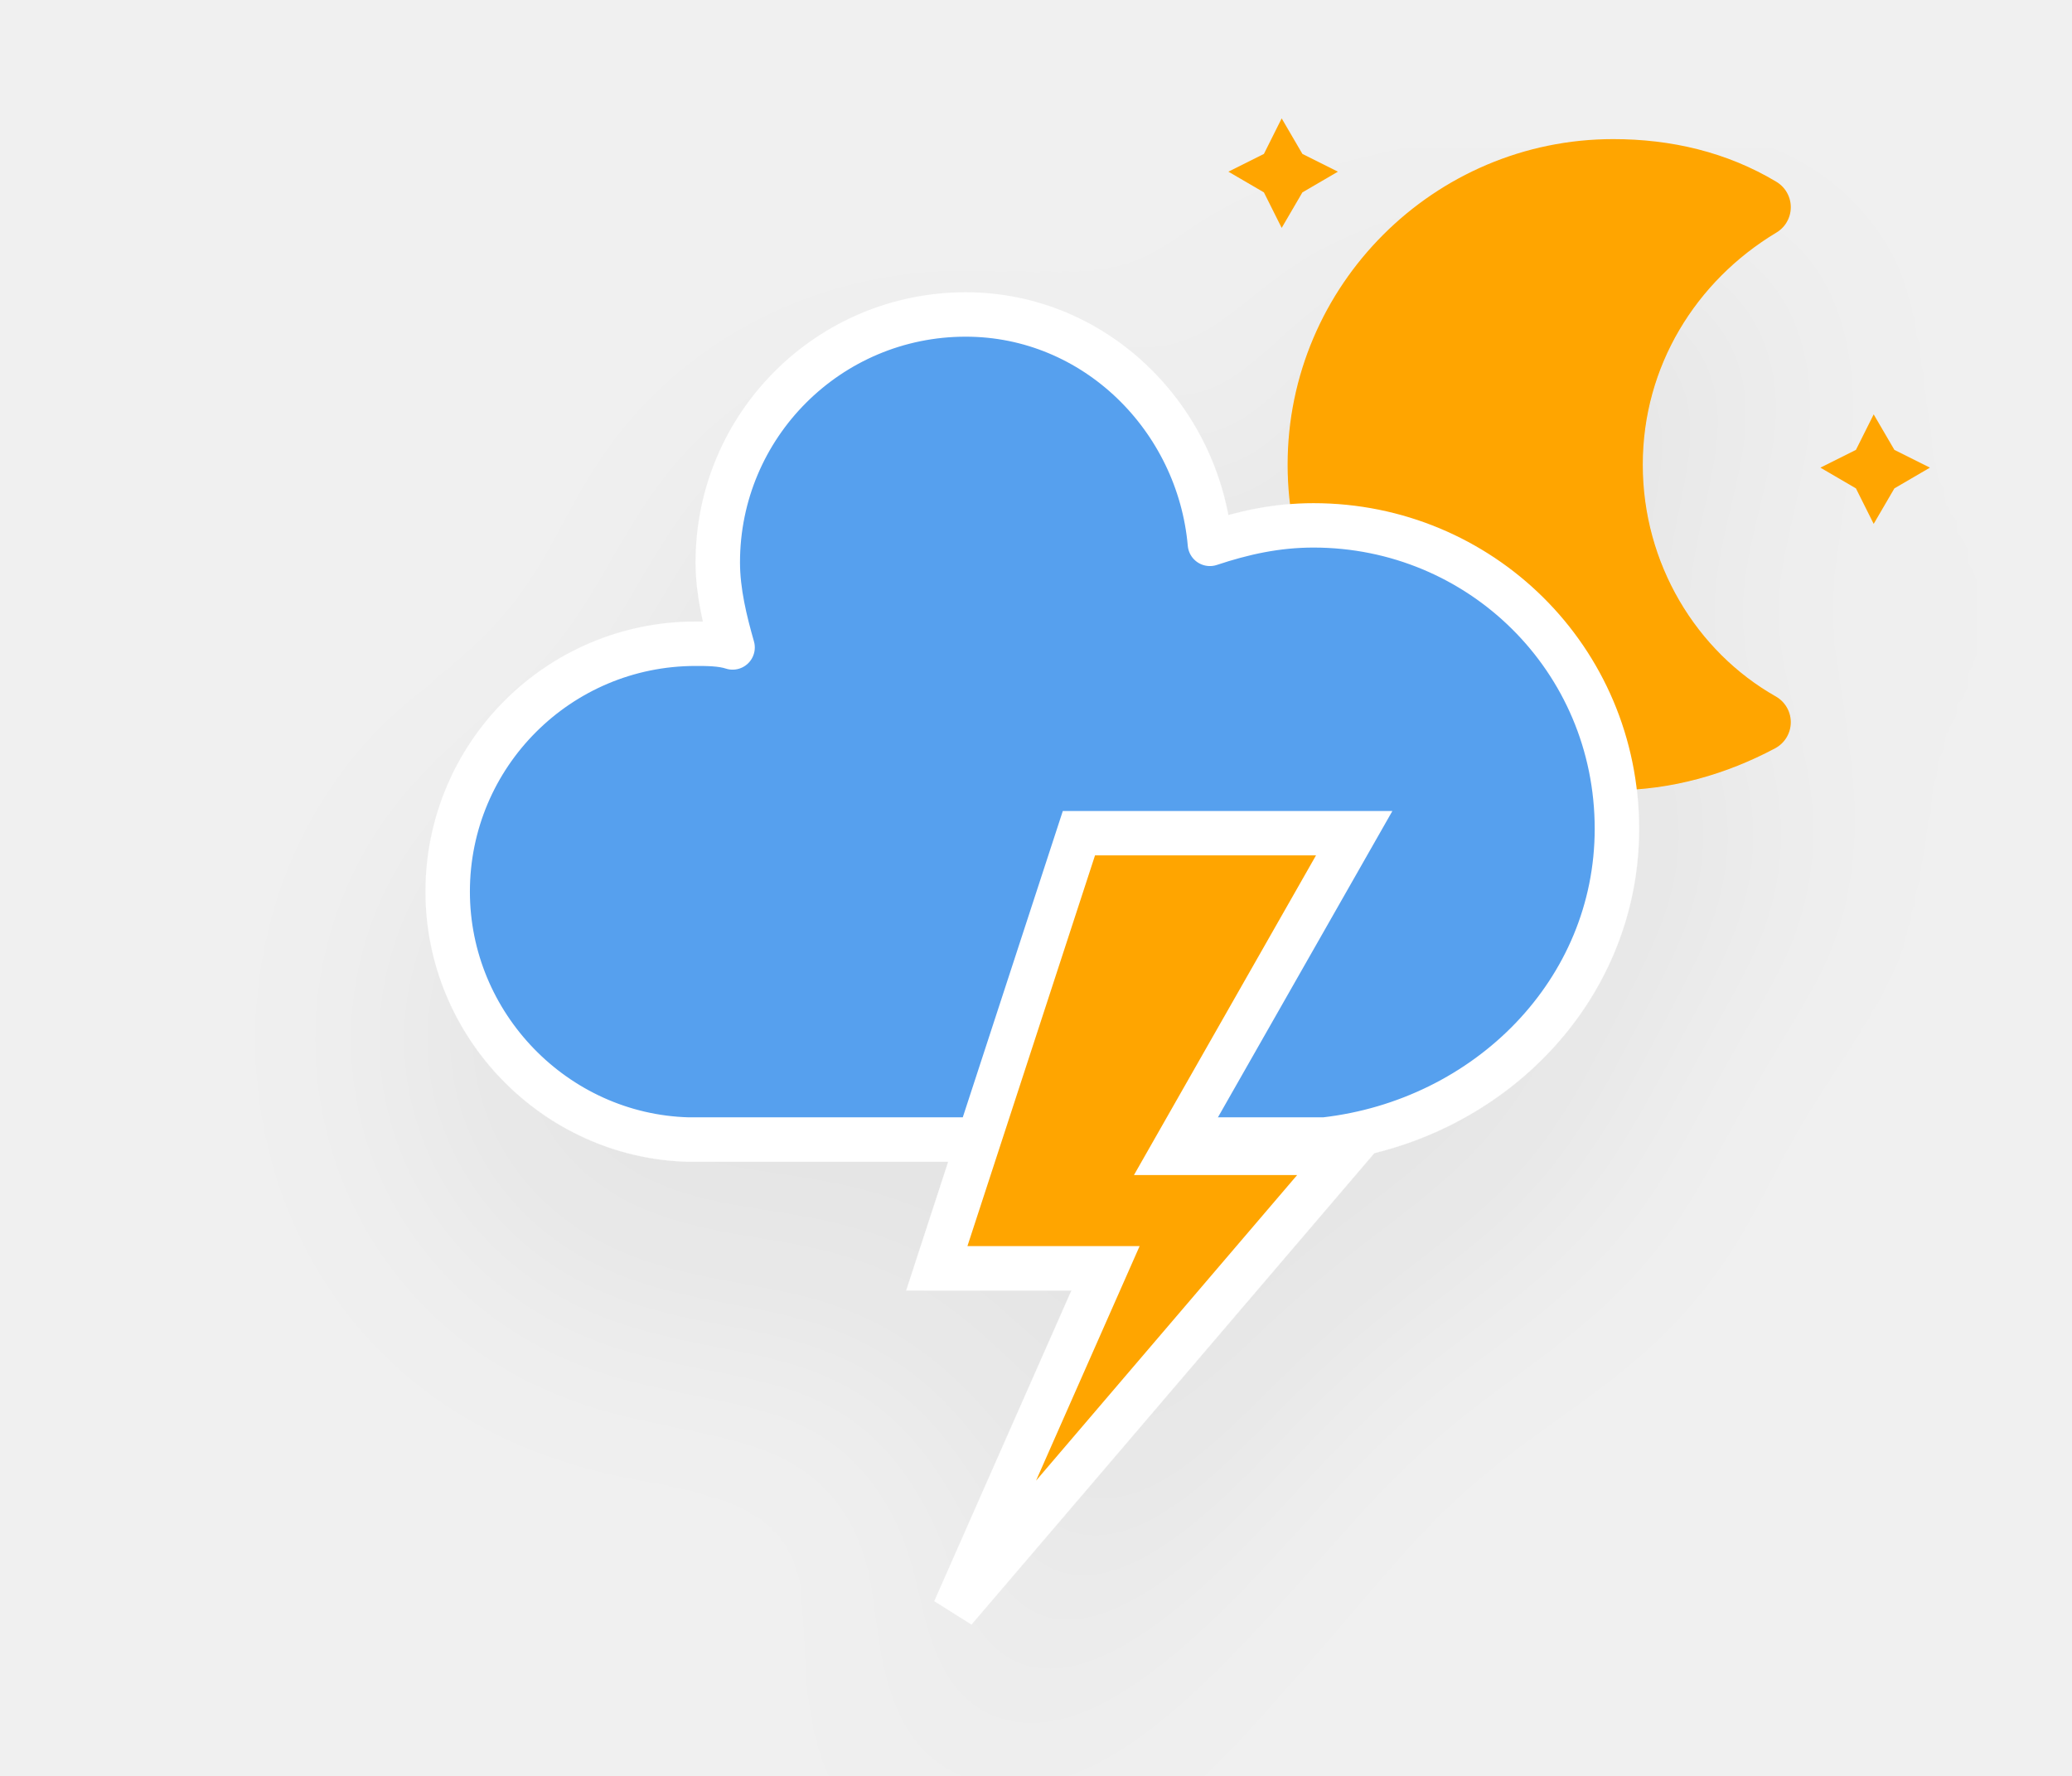
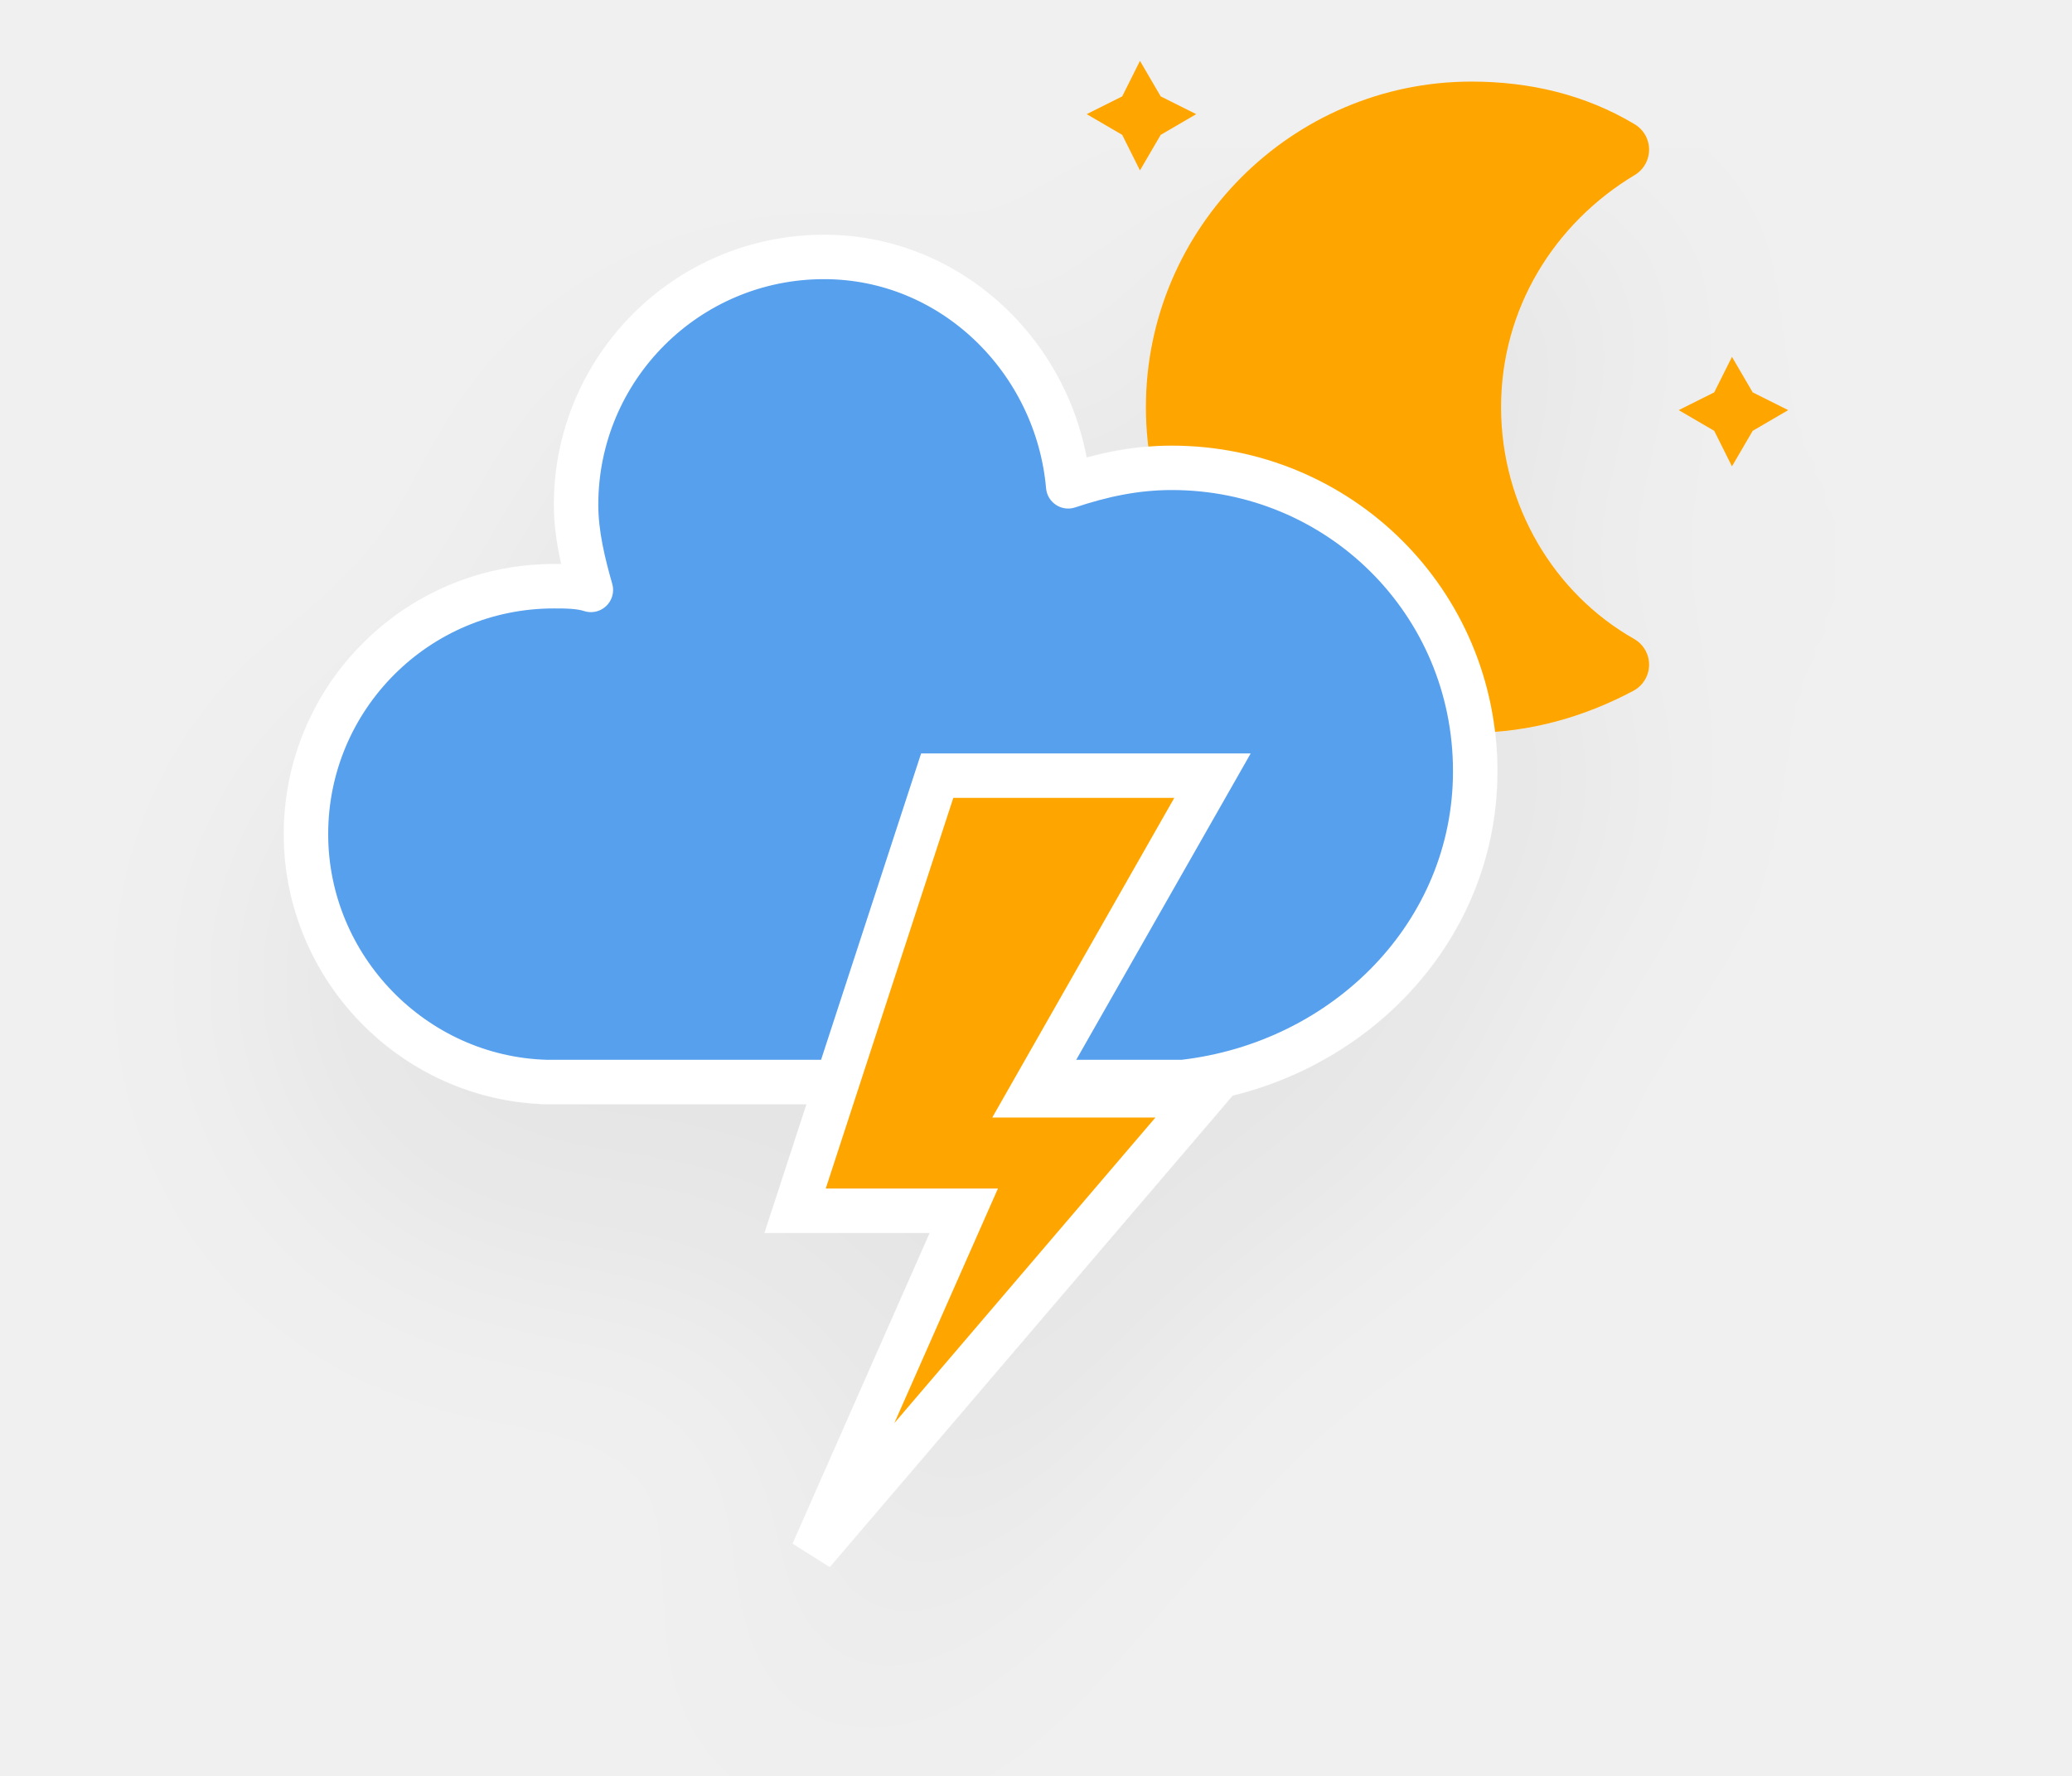
- <svg xmlns="http://www.w3.org/2000/svg" width="56" height="48" version="1.1">
-   <defs>
-     <filter id="blur" x="-.207" y="-.198" width="1.403" height="1.477">
-       <feGaussianBlur in="SourceAlpha" stdDeviation="3" />
-       <feOffset dx="0" dy="4" result="offsetblur" />
-       <feComponentTransfer>
-         <feFuncA slope="0.05" type="linear" />
+ <svg xmlns="http://www.w3.org/2000/svg" width="56" height="48" version="1.1" id="svg6582">
+   <defs id="defs6557">
+     <filter id="blur" x="-0.195" y="-0.179" width="1.374" height="1.466">
+       <feGaussianBlur in="SourceAlpha" stdDeviation="3" id="feGaussianBlur6540" />
+       <feOffset dx="0" dy="4" result="offsetblur" id="feOffset6542" />
+       <feComponentTransfer id="feComponentTransfer6546">
+         <feFuncA slope="0.05" type="linear" id="feFuncA6544" />
      </feComponentTransfer>
-       <feMerge>
-         <feMergeNode />
-         <feMergeNode in="SourceGraphic" />
+       <feMerge id="feMerge6552">
+         <feMergeNode id="feMergeNode6548" />
+         <feMergeNode in="SourceGraphic" id="feMergeNode6550" />
      </feMerge>
    </filter>
-     <style type="text/css">
-       
+     <style type="text/css" id="style6555">
      /*
** CLOUDS
*/
      @keyframes am-weather-cloud-3 {
        0% {
          -webkit-transform: translate(-5px, 0px);
          -moz-transform: translate(-5px, 0px);
          -ms-transform: translate(-5px, 0px);
          transform: translate(-5px, 0px);
        }

        50% {
          -webkit-transform: translate(10px, 0px);
          -moz-transform: translate(10px, 0px);
          -ms-transform: translate(10px, 0px);
          transform: translate(10px, 0px);
        }

        100% {
          -webkit-transform: translate(-5px, 0px);
          -moz-transform: translate(-5px, 0px);
          -ms-transform: translate(-5px, 0px);
          transform: translate(-5px, 0px);
        }
      }

      .am-weather-cloud-3 {
        -webkit-animation-name: am-weather-cloud-3;
        -moz-animation-name: am-weather-cloud-3;
        animation-name: am-weather-cloud-3;
        -webkit-animation-duration: 7s;
        -moz-animation-duration: 7s;
        animation-duration: 7s;
        -webkit-animation-timing-function: linear;
        -moz-animation-timing-function: linear;
        animation-timing-function: linear;
        -webkit-animation-iteration-count: infinite;
        -moz-animation-iteration-count: infinite;
        animation-iteration-count: infinite;
      }

      @keyframes am-weather-cloud-2 {
        0% {
          -webkit-transform: translate(0px, 0px);
          -moz-transform: translate(0px, 0px);
          -ms-transform: translate(0px, 0px);
          transform: translate(0px, 0px);
        }

        50% {
          -webkit-transform: translate(2px, 0px);
          -moz-transform: translate(2px, 0px);
          -ms-transform: translate(2px, 0px);
          transform: translate(2px, 0px);
        }

        100% {
          -webkit-transform: translate(0px, 0px);
          -moz-transform: translate(0px, 0px);
          -ms-transform: translate(0px, 0px);
          transform: translate(0px, 0px);
        }
      }

      .am-weather-cloud-2 {
        -webkit-animation-name: am-weather-cloud-2;
        -moz-animation-name: am-weather-cloud-2;
        animation-name: am-weather-cloud-2;
        -webkit-animation-duration: 3s;
        -moz-animation-duration: 3s;
        animation-duration: 3s;
        -webkit-animation-timing-function: linear;
        -moz-animation-timing-function: linear;
        animation-timing-function: linear;
        -webkit-animation-iteration-count: infinite;
        -moz-animation-iteration-count: infinite;
        animation-iteration-count: infinite;
      }

      /*
** STROKE
*/
      @keyframes am-weather-stroke {
        0% {
          -webkit-transform: translate(0.0px, 0.0px);
          -moz-transform: translate(0.0px, 0.0px);
          -ms-transform: translate(0.0px, 0.0px);
          transform: translate(0.0px, 0.0px);
        }

        2% {
          -webkit-transform: translate(0.3px, 0.0px);
          -moz-transform: translate(0.3px, 0.0px);
          -ms-transform: translate(0.3px, 0.0px);
          transform: translate(0.3px, 0.0px);
        }

        4% {
          -webkit-transform: translate(0.0px, 0.0px);
          -moz-transform: translate(0.0px, 0.0px);
          -ms-transform: translate(0.0px, 0.0px);
          transform: translate(0.0px, 0.0px);
        }

        6% {
          -webkit-transform: translate(0.5px, 0.4px);
          -moz-transform: translate(0.5px, 0.4px);
          -ms-transform: translate(0.5px, 0.4px);
          transform: translate(0.5px, 0.4px);
        }

        8% {
          -webkit-transform: translate(0.0px, 0.0px);
          -moz-transform: translate(0.0px, 0.0px);
          -ms-transform: translate(0.0px, 0.0px);
          transform: translate(0.0px, 0.0px);
        }

        10% {
          -webkit-transform: translate(0.3px, 0.0px);
          -moz-transform: translate(0.3px, 0.0px);
          -ms-transform: translate(0.3px, 0.0px);
          transform: translate(0.3px, 0.0px);
        }

        12% {
          -webkit-transform: translate(0.0px, 0.0px);
          -moz-transform: translate(0.0px, 0.0px);
          -ms-transform: translate(0.0px, 0.0px);
          transform: translate(0.0px, 0.0px);
        }

        14% {
          -webkit-transform: translate(0.3px, 0.0px);
          -moz-transform: translate(0.3px, 0.0px);
          -ms-transform: translate(0.3px, 0.0px);
          transform: translate(0.3px, 0.0px);
        }

        16% {
          -webkit-transform: translate(0.0px, 0.0px);
          -moz-transform: translate(0.0px, 0.0px);
          -ms-transform: translate(0.0px, 0.0px);
          transform: translate(0.0px, 0.0px);
        }

        18% {
          -webkit-transform: translate(0.3px, 0.0px);
          -moz-transform: translate(0.3px, 0.0px);
          -ms-transform: translate(0.3px, 0.0px);
          transform: translate(0.3px, 0.0px);
        }

        20% {
          -webkit-transform: translate(0.0px, 0.0px);
          -moz-transform: translate(0.0px, 0.0px);
          -ms-transform: translate(0.0px, 0.0px);
          transform: translate(0.0px, 0.0px);
        }

        22% {
          -webkit-transform: translate(1px, 0.0px);
          -moz-transform: translate(1px, 0.0px);
          -ms-transform: translate(1px, 0.0px);
          transform: translate(1px, 0.0px);
        }

        24% {
          -webkit-transform: translate(0.0px, 0.0px);
          -moz-transform: translate(0.0px, 0.0px);
          -ms-transform: translate(0.0px, 0.0px);
          transform: translate(0.0px, 0.0px);
        }

        26% {
          -webkit-transform: translate(-1px, 0.0px);
          -moz-transform: translate(-1px, 0.0px);
          -ms-transform: translate(-1px, 0.0px);
          transform: translate(-1px, 0.0px);

        }

        28% {
          -webkit-transform: translate(0.0px, 0.0px);
          -moz-transform: translate(0.0px, 0.0px);
          -ms-transform: translate(0.0px, 0.0px);
          transform: translate(0.0px, 0.0px);
        }

        40% {
          fill: orange;
          -webkit-transform: translate(0.0px, 0.0px);
          -moz-transform: translate(0.0px, 0.0px);
          -ms-transform: translate(0.0px, 0.0px);
          transform: translate(0.0px, 0.0px);
        }

        65% {
          fill: white;
          -webkit-transform: translate(-1px, 5.0px);
          -moz-transform: translate(-1px, 5.0px);
          -ms-transform: translate(-1px, 5.0px);
          transform: translate(-1px, 5.0px);
        }

        61% {
          fill: orange;
        }

        100% {
          -webkit-transform: translate(0.0px, 0.0px);
          -moz-transform: translate(0.0px, 0.0px);
          -ms-transform: translate(0.0px, 0.0px);
          transform: translate(0.0px, 0.0px);
        }
      }

      .am-weather-stroke {
        -webkit-animation-name: am-weather-stroke;
        -moz-animation-name: am-weather-stroke;
        animation-name: am-weather-stroke;
        -webkit-animation-duration: 1.11s;
        -moz-animation-duration: 1.11s;
        animation-duration: 1.11s;
        -webkit-animation-timing-function: linear;
        -moz-animation-timing-function: linear;
        animation-timing-function: linear;
        -webkit-animation-iteration-count: infinite;
        -moz-animation-iteration-count: infinite;
        animation-iteration-count: infinite;
      }
-       
-     </style>
+       </style>
  </defs>
-   <g id="thunder" transform="translate(16,-2)" filter="url(#blur)">
-     <g transform="matrix(.8 0 0 .8 16 4)">
-       <g class="am-weather-moon-star-1" style="-moz-animation-delay:3s;-moz-animation-duration:5s;-moz-animation-iteration-count:1;-moz-animation-name:am-weather-moon-star-1;-moz-animation-timing-function:linear;-ms-animation-delay:3s;-ms-animation-duration:5s;-ms-animation-iteration-count:1;-ms-animation-name:am-weather-moon-star-1;-ms-animation-timing-function:linear;-webkit-animation-delay:3s;-webkit-animation-duration:5s;-webkit-animation-iteration-count:1;-webkit-animation-name:am-weather-moon-star-1;-webkit-animation-timing-function:linear">
-         <polygon points="3.3 1.5 4 2.7 5.2 3.3 4 4 3.3 5.2 2.7 4 1.5 3.3 2.7 2.7" fill="#ffa500" stroke-miterlimit="10" />
+   <g id="thunder" transform="translate(12.17,-3.554871)" filter="url(#blur)">
+     <g transform="matrix(0.8,0,0,0.8,16,4)" id="g6571">
+       <g class="am-weather-moon-star-1" style="-moz-animation-delay:3s;-moz-animation-duration:5s;-moz-animation-iteration-count:1;-moz-animation-name:am-weather-moon-star-1;-moz-animation-timing-function:linear;-ms-animation-delay:3s;-ms-animation-duration:5s;-ms-animation-iteration-count:1;-ms-animation-name:am-weather-moon-star-1;-ms-animation-timing-function:linear;-webkit-animation-delay:3s;-webkit-animation-duration:5s;-webkit-animation-iteration-count:1;-webkit-animation-name:am-weather-moon-star-1;-webkit-animation-timing-function:linear" id="g6561">
+         <polygon points="1.5,3.3 2.7,2.7 3.3,1.5 4,2.7 5.2,3.3 4,4 3.3,5.2 2.7,4 " fill="#ffa500" stroke-miterlimit="10" id="polygon6559" />
      </g>
-       <g class="am-weather-moon-star-2" style="-moz-animation-delay:5s;-moz-animation-duration:4s;-moz-animation-iteration-count:1;-moz-animation-name:am-weather-moon-star-2;-moz-animation-timing-function:linear;-ms-animation-delay:5s;-ms-animation-duration:4s;-ms-animation-iteration-count:1;-ms-animation-name:am-weather-moon-star-2;-ms-animation-timing-function:linear;-webkit-animation-delay:5s;-webkit-animation-duration:4s;-webkit-animation-iteration-count:1;-webkit-animation-name:am-weather-moon-star-2;-webkit-animation-timing-function:linear">
-         <polygon transform="translate(20,10)" points="3.3 1.5 4 2.7 5.2 3.3 4 4 3.3 5.2 2.7 4 1.5 3.3 2.7 2.7" fill="#ffa500" stroke-miterlimit="10" />
+       <g class="am-weather-moon-star-2" style="-moz-animation-delay:5s;-moz-animation-duration:4s;-moz-animation-iteration-count:1;-moz-animation-name:am-weather-moon-star-2;-moz-animation-timing-function:linear;-ms-animation-delay:5s;-ms-animation-duration:4s;-ms-animation-iteration-count:1;-ms-animation-name:am-weather-moon-star-2;-ms-animation-timing-function:linear;-webkit-animation-delay:5s;-webkit-animation-duration:4s;-webkit-animation-iteration-count:1;-webkit-animation-name:am-weather-moon-star-2;-webkit-animation-timing-function:linear" id="g6565">
+         <polygon transform="translate(20,10)" points="1.5,3.3 2.7,2.7 3.3,1.5 4,2.7 5.2,3.3 4,4 3.3,5.2 2.7,4 " fill="#ffa500" stroke-miterlimit="10" id="polygon6563" />
      </g>
-       <g class="am-weather-moon" style="-moz-animation-duration:6s;-moz-animation-iteration-count:infinite;-moz-animation-name:am-weather-moon;-moz-animation-timing-function:linear;-moz-transform-origin:12.5px 15.15px 0;-ms-animation-duration:6s;-ms-animation-iteration-count:infinite;-ms-animation-name:am-weather-moon;-ms-animation-timing-function:linear;-ms-transform-origin:12.5px 15.15px 0;-webkit-animation-duration:6s;-webkit-animation-iteration-count:infinite;-webkit-animation-name:am-weather-moon;-webkit-animation-timing-function:linear;-webkit-transform-origin:12.5px 15.15px 0">
-         <path d="m14.5 13.2c0-3.7 2-6.9 5-8.7-1.5-0.9-3.2-1.3-5-1.3-5.5 0-10 4.5-10 10s4.5 10 10 10c1.8 0 3.5-0.5 5-1.3-3-1.7-5-5-5-8.7z" fill="#ffa500" stroke="#ffa500" stroke-linejoin="round" stroke-width="2" />
+       <g class="am-weather-moon" style="-moz-animation-duration:6s;-moz-animation-iteration-count:infinite;-moz-animation-name:am-weather-moon;-moz-animation-timing-function:linear;-moz-transform-origin:12.5px 15.15px 0;-ms-animation-duration:6s;-ms-animation-iteration-count:infinite;-ms-animation-name:am-weather-moon;-ms-animation-timing-function:linear;-ms-transform-origin:12.5px 15.15px 0;-webkit-animation-duration:6s;-webkit-animation-iteration-count:infinite;-webkit-animation-name:am-weather-moon;-webkit-animation-timing-function:linear;-webkit-transform-origin:12.5px 15.15px 0" id="g6569">
+         <path d="m 14.5,13.2 c 0,-3.7 2,-6.9 5,-8.7 -1.5,-0.9 -3.2,-1.3 -5,-1.3 -5.5,0 -10,4.5 -10,10 0,5.5 4.5,10 10,10 1.8,0 3.5,-0.5 5,-1.3 -3,-1.7 -5,-5 -5,-8.7 z" fill="#ffa500" stroke="#ffa500" stroke-linejoin="round" stroke-width="2" id="path6567" />
      </g>
    </g>
-     <g class="am-weather-cloud-3">
-       <path transform="translate(-20,-11)" d="m47.7 35.4c0-4.6-3.7-8.2-8.2-8.2-1 0-1.9 0.2-2.8 0.5-0.3-3.4-3.1-6.2-6.6-6.2-3.7 0-6.7 3-6.7 6.7 0 0.8 0.2 1.6 0.4 2.3-0.3-0.1-0.7-0.1-1-0.1-3.7 0-6.7 3-6.7 6.7 0 3.6 2.9 6.6 6.5 6.7h17.2c4.4-0.5 7.9-4 7.9-8.4z" fill="#57a0ee" stroke="#fff" stroke-linejoin="round" stroke-width="1.2" />
+     <g class="am-weather-cloud-3" id="g6575" style="-moz-animation-duration:7s;-moz-animation-iteration-count:infinite;-moz-animation-name:am-weather-cloud-3;-moz-animation-timing-function:linear;-webkit-animation-duration:7s;-webkit-animation-iteration-count:infinite;-webkit-animation-name:am-weather-cloud-3;-webkit-animation-timing-function:linear">
+       <path transform="translate(-20,-11)" d="m 47.7,35.4 c 0,-4.6 -3.7,-8.2 -8.2,-8.2 -1,0 -1.9,0.2 -2.8,0.5 -0.3,-3.4 -3.1,-6.2 -6.6,-6.2 -3.7,0 -6.7,3 -6.7,6.7 0,0.8 0.2,1.6 0.4,2.3 -0.3,-0.1 -0.7,-0.1 -1,-0.1 -3.7,0 -6.7,3 -6.7,6.7 0,3.6 2.9,6.6 6.5,6.7 h 17.2 c 4.4,-0.5 7.9,-4 7.9,-8.4 z" fill="#57a0ee" stroke="#ffffff" stroke-linejoin="round" stroke-width="1.2" id="path6573" />
    </g>
-     <g class="am-weather-lightning" transform="matrix(1.2,0,0,1.2,-4,28)">
-       <polygon class="am-weather-stroke" points="11.1 6.9 14.3 -2.9 20.5 -2.9 16.4 4.3 20.3 4.3 11.5 14.6 14.9 6.9" fill="#ffa500" stroke="#fff" style="-moz-animation-duration:1.11s;-moz-animation-iteration-count:infinite;-moz-animation-name:am-weather-stroke;-moz-animation-timing-function:linear;-webkit-animation-duration:1.11s;-webkit-animation-iteration-count:infinite;-webkit-animation-name:am-weather-stroke;-webkit-animation-timing-function:linear" />
+     <g class="am-weather-lightning" transform="matrix(1.2,0,0,1.2,-4,28)" id="g6579">
+       <polygon class="am-weather-stroke" points="11.5,14.6 14.9,6.9 11.1,6.9 14.3,-2.9 20.5,-2.9 16.4,4.3 20.3,4.3 " fill="#ffa500" stroke="#ffffff" style="-moz-animation-duration:1.11s;-moz-animation-iteration-count:infinite;-moz-animation-name:am-weather-stroke;-moz-animation-timing-function:linear;-webkit-animation-duration:1.11s;-webkit-animation-iteration-count:infinite;-webkit-animation-name:am-weather-stroke;-webkit-animation-timing-function:linear" id="polygon6577" />
    </g>
  </g>
</svg>
